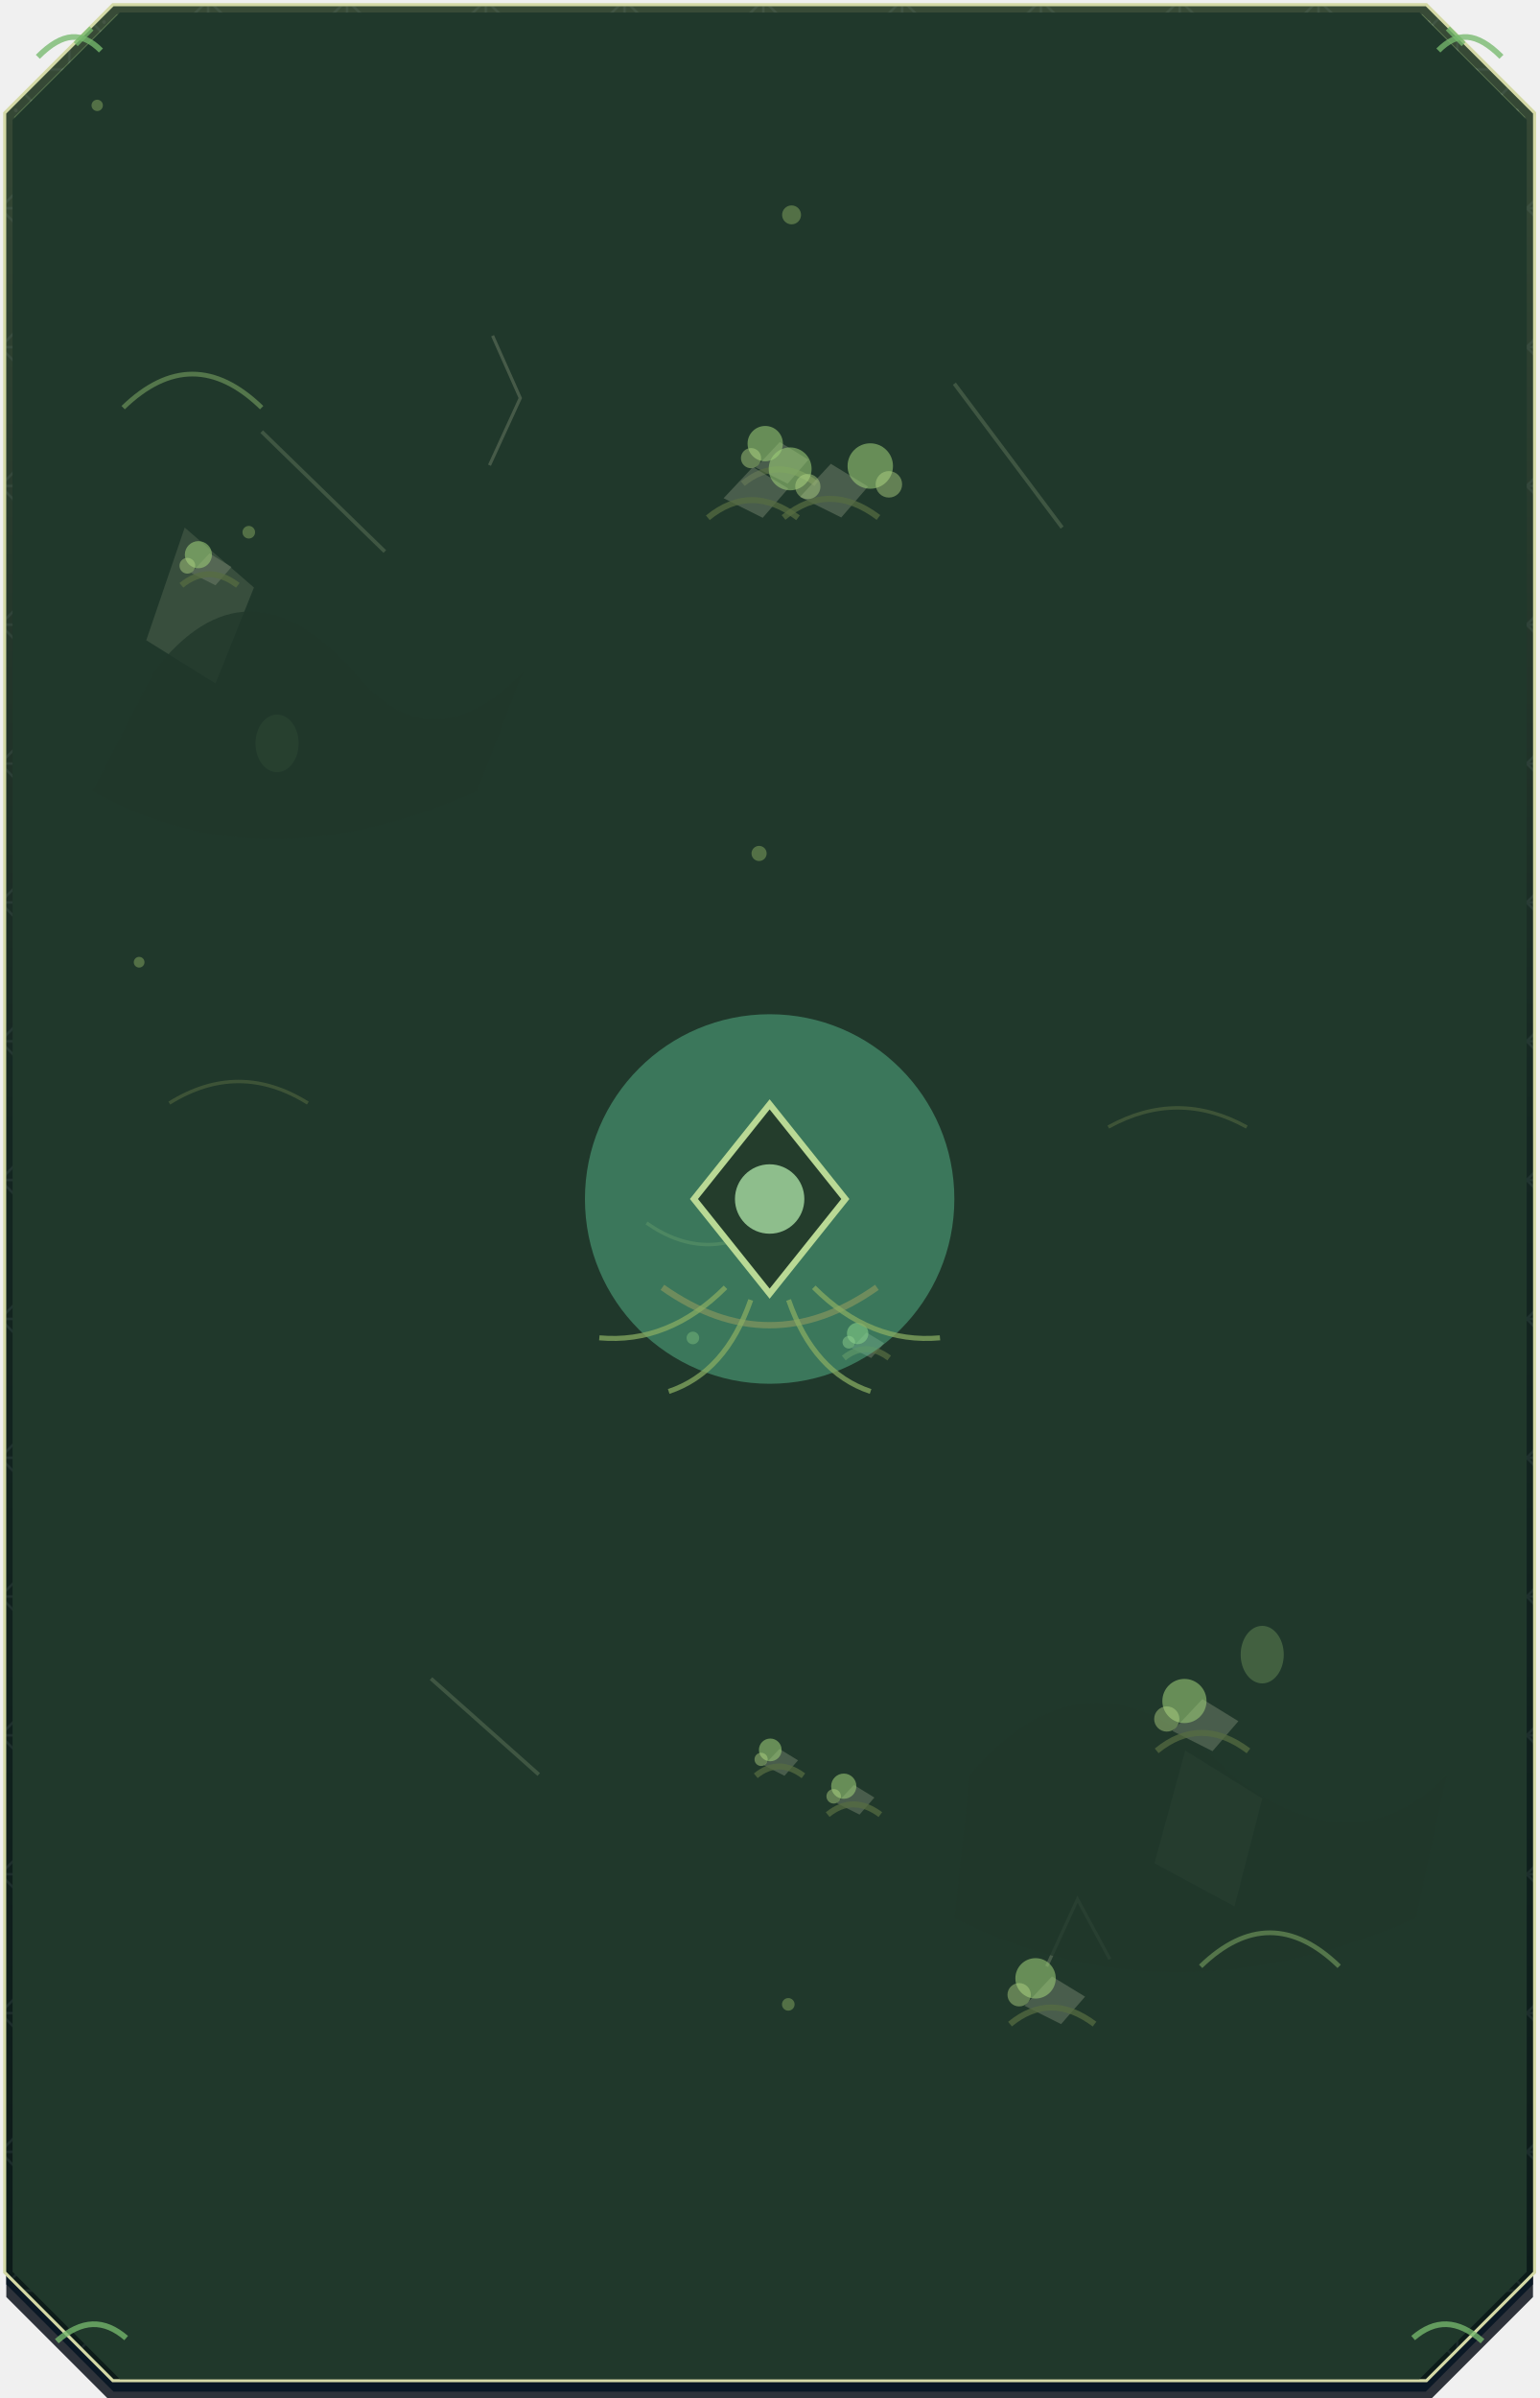
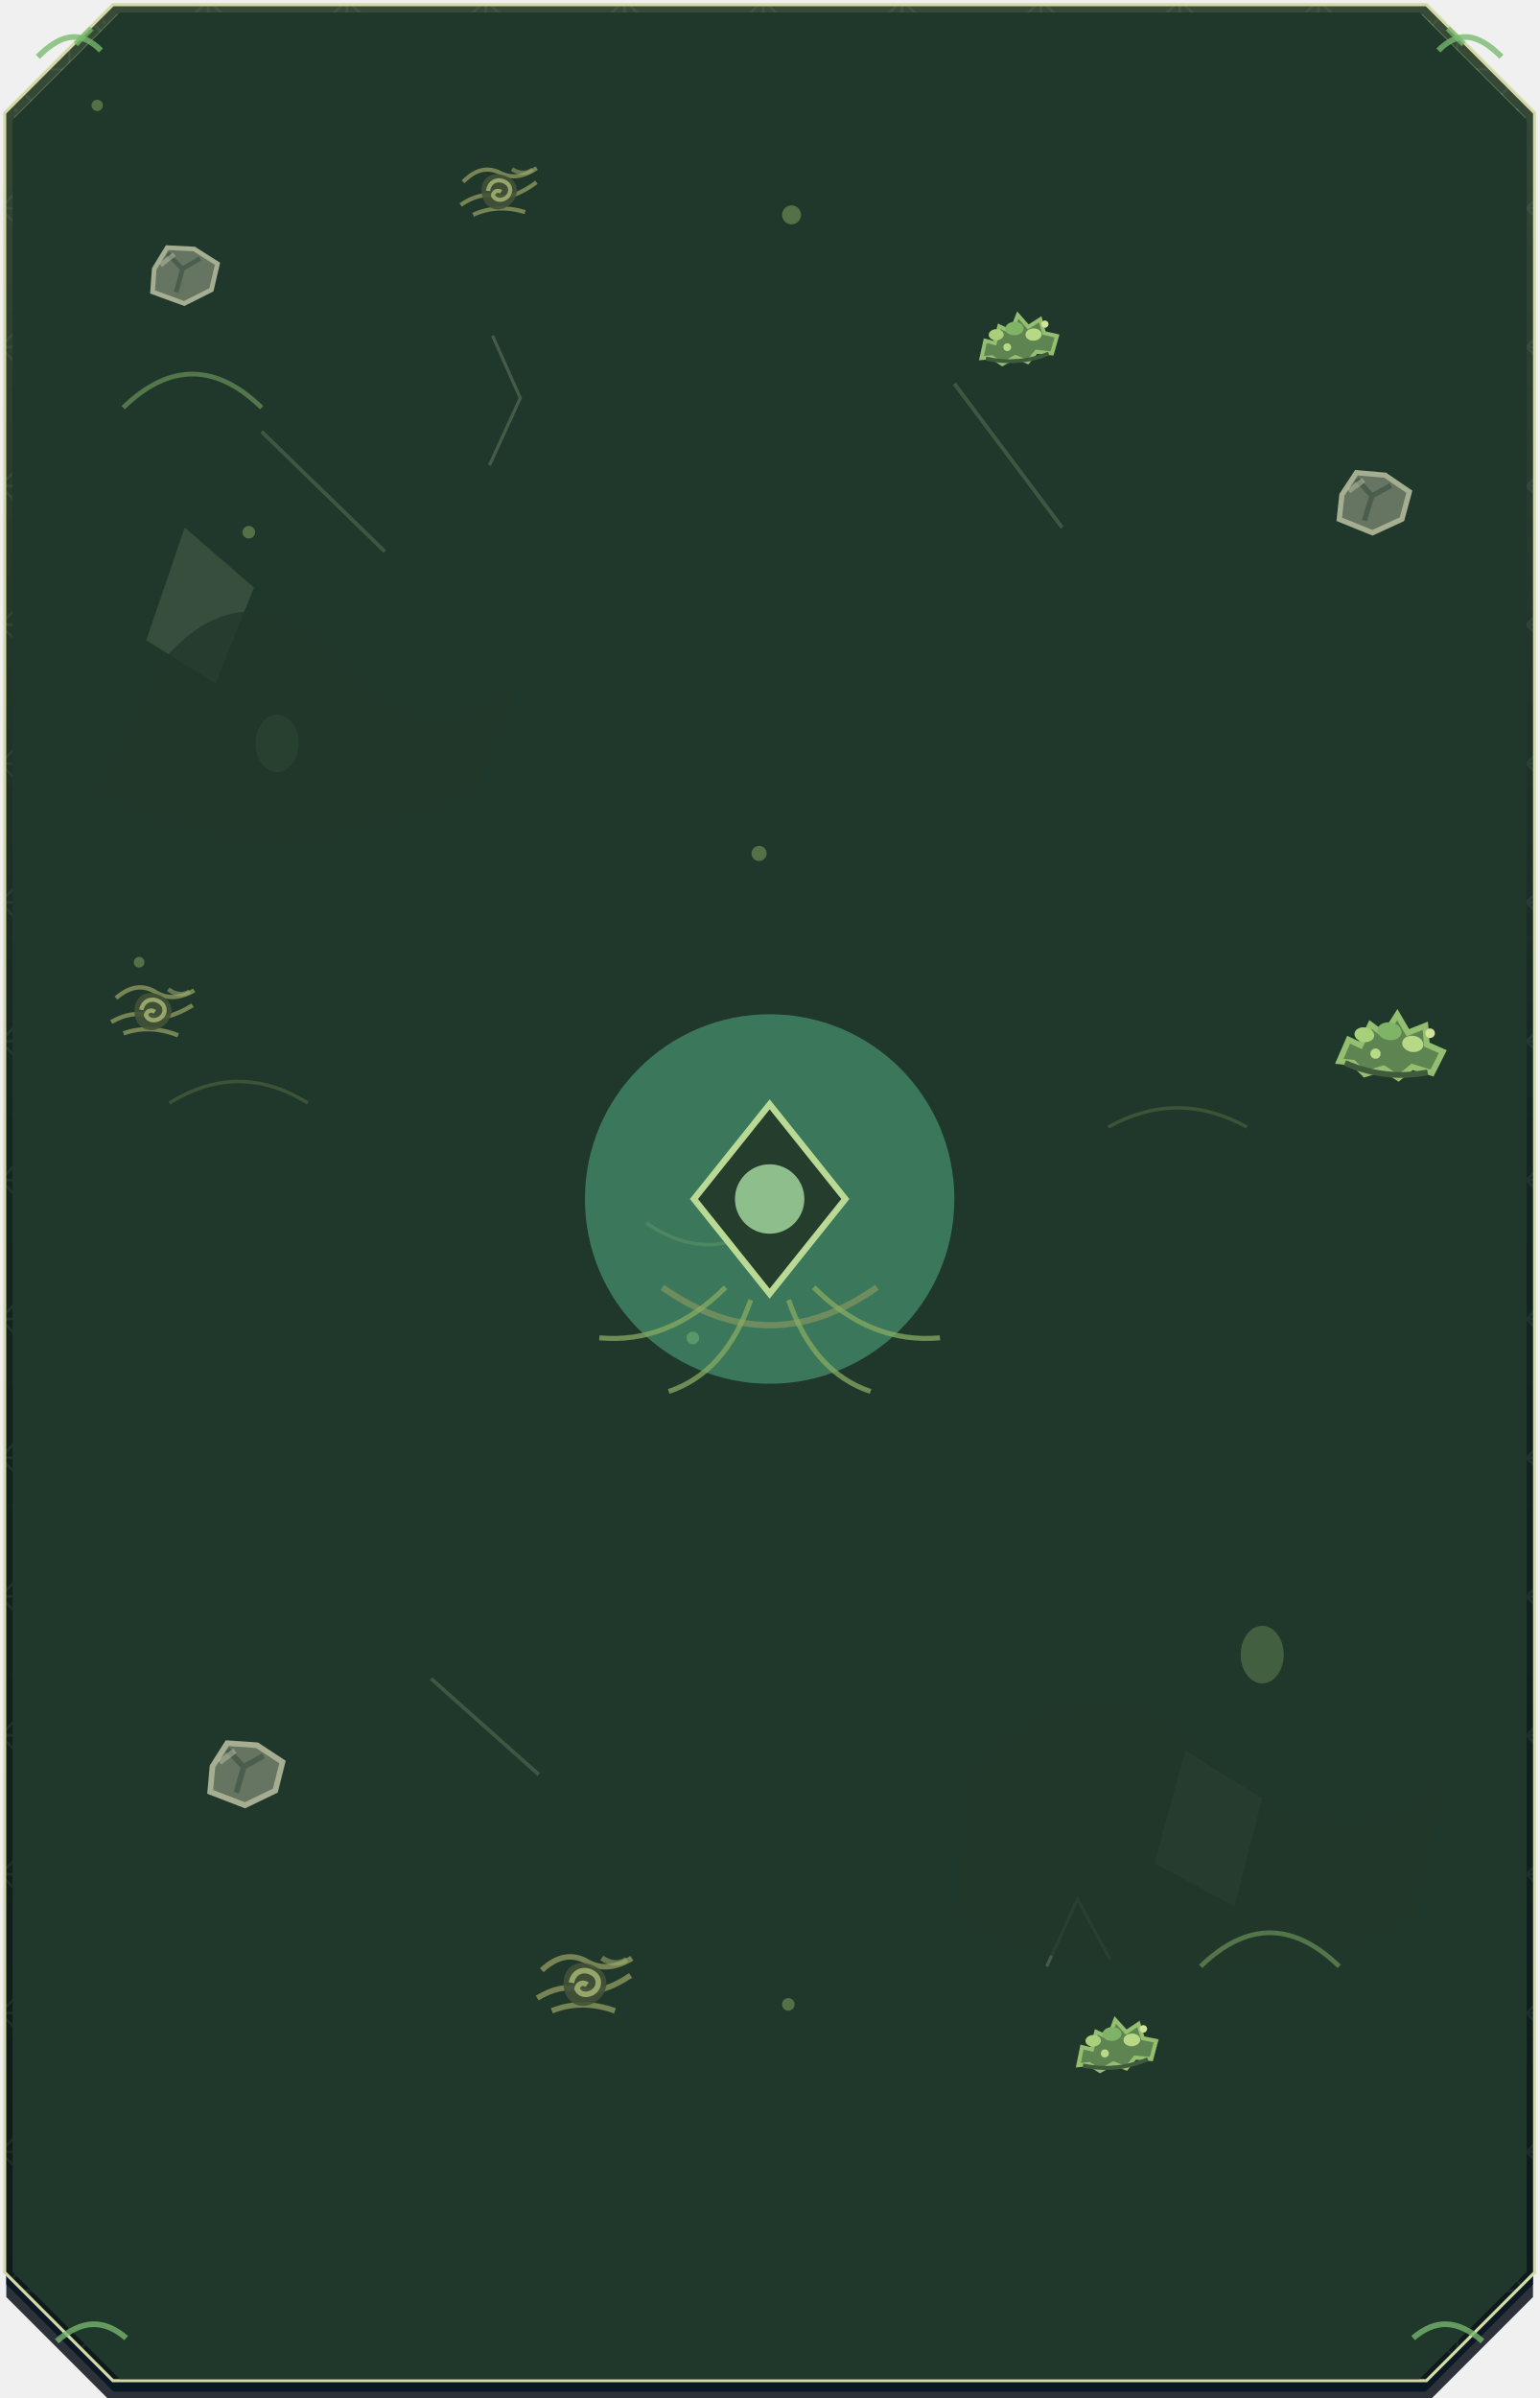
<svg xmlns="http://www.w3.org/2000/svg" width="976" height="1520" viewBox="0 0 488 760" role="img" aria-label="M7 panel normal" data-style="m11-enchanted-forest@0.1.0" data-geometry-shape="chamfered-angular" data-corner-radius="2" data-end-cap-depth="34">
  <defs>
    <linearGradient id="m11-panel-488x760-normal-plate" x1="0" y1="0" x2="0" y2="1">
      <stop offset="0" stop-color="#5C7650" />
      <stop offset=".48" stop-color="#20382B" />
      <stop offset="1" stop-color="#13251E" />
    </linearGradient>
    <linearGradient id="m11-panel-488x760-normal-primary" x1="0" y1="0" x2="0" y2="1">
      <stop offset="0" stop-color="#F1E8C8" />
      <stop offset=".45" stop-color="#66D9B2" />
      <stop offset="1" stop-color="#2A856F" />
    </linearGradient>
    <linearGradient id="m11-panel-488x760-normal-energy" x1="0" y1="0" x2="1" y2="0">
      <stop offset="0" stop-color="#B8E0A5" stop-opacity="0" />
      <stop offset=".5" stop-color="#B8E0A5" stop-opacity=".86" />
      <stop offset="1" stop-color="#B8E0A5" stop-opacity="0" />
    </linearGradient>
    <pattern id="m11-panel-488x760-normal-grain" width="28" height="28" patternUnits="userSpaceOnUse">
      <circle cx="5" cy="7" r=".6" fill="#FFFFFF" fill-opacity=".12" />
      <circle cx="20" cy="15" r=".45" fill="#061321" fill-opacity=".2" />
    </pattern>
    <pattern id="m11-panel-488x760-normal-plate-pattern" width="44" height="44" patternUnits="userSpaceOnUse">
      <path d="M0 22H44M22 0V44M0 22L22 0 44 22 22 44Z" fill="none" stroke="#D8FBFF" stroke-opacity=".12" stroke-width=".8" />
    </pattern>
    <mask id="m11-panel-488x760-normal-mask">
      <path d="M36 2H452L486 36V720L452 754H36L2 720V36Z" fill="white" />
    </mask>
  </defs>
  <g opacity="1">
    <g id="m11-panel-488x760-normal-outer-shadow" data-layer="outer-shadow" transform="translate(0 8)">
      <path d="M36 2H452L486 36V720L452 754H36L2 720V36Z" fill="#020812" opacity=".82" />
    </g>
    <g id="m11-panel-488x760-normal-connected-depth" data-layer="connected-depth" transform="translate(0 4)">
      <path d="M36 2H452L486 36V720L452 754H36L2 720V36Z" fill="#071522" opacity=".9" />
    </g>
    <g id="m11-panel-488x760-normal-outer-frame" data-layer="outer-frame">
      <path d="M36 2H452L486 36V720L452 754H36L2 720V36Z" fill="#071421" stroke="#D4D9A6" stroke-width="2" stroke-linejoin="miter" />
    </g>
    <g id="m11-panel-488x760-normal-inner-plate-fill" data-layer="inner-plate-fill">
      <path d="M36 2H452L486 36V720L452 754H36L2 720V36Z" fill="url(#m11-panel-488x760-normal-plate)" />
    </g>
    <g id="m11-panel-488x760-normal-surface-grain" data-layer="surface-grain" data-material-source="m8-ice-grain" mask="url(#m11-panel-488x760-normal-mask)">
      <rect width="488" height="760" fill="url(#m11-panel-488x760-normal-grain)" />
    </g>
    <g id="m11-panel-488x760-normal-surface-pattern" data-layer="surface-pattern" data-material-source="m8-crystal-facet-pattern" mask="url(#m11-panel-488x760-normal-mask)">
      <rect width="488" height="760" fill="url(#m11-panel-488x760-normal-plate-pattern)" />
    </g>
    <g id="m11-panel-488x760-normal-side-bevel-shade" data-layer="side-bevel-shade" mask="url(#m11-panel-488x760-normal-mask)">
      <path d="M36 2H452L486 36V720L452 754H36L2 720V36Z" fill="none" stroke="#020812" stroke-opacity=".38" stroke-width="5" />
    </g>
    <g id="m11-panel-488x760-normal-top-bevel-highlight" data-layer="top-bevel-highlight" mask="url(#m11-panel-488x760-normal-mask)">
      <path d="M44 8H444" stroke="#FFFFFF" stroke-opacity=".55" stroke-width="3" stroke-linecap="square" />
    </g>
    <g id="m11-panel-488x760-normal-cold-edge-accent" data-layer="cold-edge-accent" data-material-source="m8-cold-edge-accent" mask="url(#m11-panel-488x760-normal-mask)">
      <rect x="34" y="6" width="420" height="8" fill="url(#m11-panel-488x760-normal-energy)" />
    </g>
    <g id="m11-panel-488x760-normal-ornament-decal" data-layer="ornament-decal" data-material-source="m7-ornament-marks" mask="url(#m11-panel-488x760-normal-mask)">
      <path d="M42 747h16M430 747h16" stroke="#E6FCFF" stroke-opacity=".5" stroke-width="2" />
    </g>
    <g id="m8-panel-crystal-focal" data-layer="crystal-focal" data-slot="editable-crystal-focal" aria-label="editable crystal focal">
      <path d="M244 365l12 15-12 15-12-15Z" fill="#A9F7FF" fill-opacity=".42" stroke="#E8FEFF" stroke-width="1.5" />
      <path d="M244 365v30M232 380h24" stroke="#D7FBFF" stroke-opacity=".8" />
      <path d="M244 370l7 10-7 10-7-10Z" fill="#FFFFFF" fill-opacity=".5" />
    </g>
    <g id="m11-panel-material-stack" data-layer="forest-material-stack" data-material-families="weathered-stone,dark-wood,moss-lichen">
      <path d="M38 4H450L484 38V720L450 754H38L4 720V38Z" fill="#20382B" />
    </g>
    <g id="m11-panel-material-detail" data-layer="forest-material-detail" data-material-channels="stone-chips,wood-grain,moss-mask" data-detail-scale="component">
      <path d="M82.96 136.8l39.04 38M302.56 121.6l34.16 45.6M136.64 532l34.16 30.4" stroke="#6B8063" stroke-width="1.2" stroke-opacity=".72" />
    </g>
    <g id="m11-panel-material-face-depth" data-layer="forest-material-face-depth" data-material-source="shared-face-geometry">
      <clipPath id="m11-panel-face-clip">
        <path d="M38 4H450L484 38V720L450 754H38L4 720V38Z" />
      </clipPath>
      <g clip-path="url(#m11-panel-face-clip)">
        <g data-layer="forest-weathered-stone">
          <path d="M58.56 167.2l21.96 19 -12.2 30.4 -21.96 -13.68ZM375.76 554.8l24.4 15.2 -8.784 34.2 -25.376 -13.68Z" fill="#7C8D70" fill-opacity=".45" />
          <path d="M156.16 106.4l8.784 19.76 -9.76 21.28M331.84 623.2l9.76 -21.28 10.248 19" fill="none" stroke="#9BA687" stroke-width="1" stroke-opacity=".55" />
        </g>
        <g data-layer="forest-dark-wood-grain">
          <path d="M53.68 349.6q21.96 -13.68 43.92 0M204.96 387.6q19.52 13.68 39.04 0M351.36 357.2q21.96 -12.16 43.92 0" fill="none" stroke="#72854C" stroke-width="1.1" stroke-opacity=".62" />
        </g>
        <g data-layer="forest-moss-growth-mask" fill="#9BCB78" fill-opacity=".48">
          <ellipse cx="87.84" cy="235.6" rx="6.832" ry="9.12" />
          <ellipse cx="400.16" cy="524.4" rx="6.832" ry="9.12" />
        </g>
      </g>
    </g>
    <g id="m11-panel-material-restraint" data-layer="forest-material-restraint" data-restraint="edge-anchored-low-opacity">
      <clipPath id="m11-panel-restraint-clip">
        <path d="M38 4H450L484 38V720L450 754H38L4 720V38Z" />
      </clipPath>
      <g clip-path="url(#m11-panel-restraint-clip)">
        <path d="M0 0H488V760H0Z" fill="#20382B" fill-opacity=".42" />
        <g data-layer="forest-moss-edge-anchor" fill="#20382B" fill-opacity=".78">
          <path d="M48.8 212.8q29.28 -38 63.44 0q24.4 30.4 53.68 -.01l-14.64 38q-68.32 30.4 -122 -.02Z" />
          <path d="M307.44 562.4q39.04 -45.6 82.96 -.01q39.04 30.4 68.32 -.03l-9.76 45.6q-78.08 34.2 -146.4 -.01Z" />
        </g>
        <path d="M39.04 129.2q21.96 -21.28 43.92 0M380.64 623.2q21.96 -21.28 43.92 0" fill="none" stroke="#9BCB78" stroke-width="1.5" stroke-opacity=".42" />
      </g>
    </g>
-     <g id="m11-panel-authored-material-clusters" data-layer="forest-authored-material-clusters" data-variation-seed="51731" data-cluster-count="10" data-cluster-scale="component">
+     <g id="m11-panel-authored-material-clusters" data-layer="forest-authored-material-clusters" data-material-families="stone,wood,moss" data-variation-seed="51731" data-cluster-count="9" data-cluster-scale="component" data-placement="component-aware">
      <clipPath id="m11-panel-cluster-clip">
        <path d="M38 4H450L484 38V720L450 754H38L4 720V38Z" />
      </clipPath>
      <g clip-path="url(#m11-panel-cluster-clip)">
-         <g data-layer="forest-authored-cluster" data-material-families="stone,wood,moss" transform="translate(249.7 145.7)">
-           <path d="M-10.1 2.5l7.6 -8.1l9.1 5.6l-6.6 7.6Z" fill="#71806A" fill-opacity=".52" />
-           <path d="M-14.2 7.6q11.1 -9.1 23.3 0" fill="none" stroke="#566D42" stroke-width="1.9" stroke-opacity=".72" />
-           <circle cx="-7.1" cy="-5.1" r="5.6" fill="#9BCB78" fill-opacity=".58" />
-           <circle cx="-11.6" cy="-0.5" r="3.2" fill="#B5D887" fill-opacity=".45" />
-         </g>
-         <g data-layer="forest-authored-cluster" data-material-families="stone,wood,moss" transform="translate(68.4 179.7)">
-           <path d="M-7.8 1.9l5.8 -6.2l7.0 4.3l-5.1 5.8Z" fill="#71806A" fill-opacity=".52" />
-           <path d="M-10.9 5.8q8.6 -7.0 17.9 0" fill="none" stroke="#566D42" stroke-width="1.9" stroke-opacity=".72" />
-           <circle cx="-5.5" cy="-3.9" r="4.3" fill="#9BCB78" fill-opacity=".58" />
-           <circle cx="-9.0" cy="-0.4" r="2.5" fill="#B5D887" fill-opacity=".45" />
-         </g>
-         <g data-layer="forest-authored-cluster" data-material-families="stone,wood,moss" transform="translate(248.8 557.9)">
-           <path d="M-6.6 1.6l4.9 -5.2l5.9 3.6l-4.3 4.9Z" fill="#71806A" fill-opacity=".52" />
-           <path d="M-9.2 4.9q7.2 -5.9 15.1 0" fill="none" stroke="#566D42" stroke-width="1.9" stroke-opacity=".72" />
-           <circle cx="-4.6" cy="-3.3" r="3.6" fill="#9BCB78" fill-opacity=".58" />
-           <circle cx="-7.5" cy="-0.3" r="2.1" fill="#B5D887" fill-opacity=".45" />
-         </g>
-         <g data-layer="forest-authored-cluster" data-material-families="stone,wood,moss" transform="translate(336.5 632.8)">
-           <path d="M-11.7 2.9l8.7 -9.3l10.5 6.4l-7.6 8.7Z" fill="#71806A" fill-opacity=".52" />
-           <path d="M-16.3 8.7q12.8 -10.5 26.8 0" fill="none" stroke="#566D42" stroke-width="1.9" stroke-opacity=".72" />
-           <circle cx="-8.2" cy="-5.8" r="6.4" fill="#9BCB78" fill-opacity=".58" />
-           <circle cx="-13.4" cy="-0.6" r="3.7" fill="#B5D887" fill-opacity=".45" />
-         </g>
-         <g data-layer="forest-authored-cluster" data-material-families="stone,wood,moss" transform="translate(238.5 373.7)">
-           <path d="M-8.9 2.2l6.6 -7.1l8.0 4.9l-5.8 6.6Z" fill="#71806A" fill-opacity=".52" />
-           <path d="M-12.4 6.6q9.7 -8.0 20.4 0" fill="none" stroke="#566D42" stroke-width="1.9" stroke-opacity=".72" />
-           <circle cx="6.2" cy="-4.4" r="4.9" fill="#9BCB78" fill-opacity=".58" />
-           <circle cx="10.2" cy="-0.4" r="2.8" fill="#B5D887" fill-opacity=".45" />
-         </g>
-         <g data-layer="forest-authored-cluster" data-material-families="stone,wood,moss" transform="translate(266.7 154.2)">
-           <path d="M-13.1 3.3l9.8 -10.5l11.8 7.2l-8.5 9.8Z" fill="#71806A" fill-opacity=".52" />
-           <path d="M-18.3 9.8q14.4 -11.8 30.1 0" fill="none" stroke="#566D42" stroke-width="1.9" stroke-opacity=".72" />
-           <circle cx="9.2" cy="-6.5" r="7.2" fill="#9BCB78" fill-opacity=".58" />
-           <circle cx="15.1" cy="-0.7" r="4.2" fill="#B5D887" fill-opacity=".45" />
-         </g>
-         <g data-layer="forest-authored-cluster" data-material-families="stone,wood,moss" transform="translate(384.4 545.4)">
-           <path d="M-12.7 3.2l9.5 -10.1l11.4 7.0l-8.2 9.5Z" fill="#71806A" fill-opacity=".52" />
-           <path d="M-17.7 9.5q13.9 -11.4 29.1 0" fill="none" stroke="#566D42" stroke-width="1.9" stroke-opacity=".72" />
-           <circle cx="-8.9" cy="-6.3" r="7.0" fill="#9BCB78" fill-opacity=".58" />
-           <circle cx="-14.5" cy="-0.6" r="4.0" fill="#B5D887" fill-opacity=".45" />
-         </g>
-         <g data-layer="forest-authored-cluster" data-material-families="stone,wood,moss" transform="translate(241.8 154.8)">
-           <path d="M-12.4 3.1l9.3 -9.9l11.2 6.8l-8.1 9.3Z" fill="#71806A" fill-opacity=".52" />
-           <path d="M-17.4 9.3q13.7 -11.2 28.6 0" fill="none" stroke="#566D42" stroke-width="1.9" stroke-opacity=".72" />
-           <circle cx="8.7" cy="-6.2" r="6.8" fill="#9BCB78" fill-opacity=".58" />
-           <circle cx="14.3" cy="-0.6" r="4.0" fill="#B5D887" fill-opacity=".45" />
-         </g>
-         <g data-layer="forest-authored-cluster" data-material-families="stone,wood,moss" transform="translate(272.6 569.7)">
-           <path d="M-7.3 1.8l5.4 -5.8l6.5 4.0l-4.7 5.4Z" fill="#71806A" fill-opacity=".52" />
-           <path d="M-10.2 5.4q8.0 -6.5 16.7 0" fill="none" stroke="#566D42" stroke-width="1.9" stroke-opacity=".72" />
-           <circle cx="-5.1" cy="-3.6" r="4.0" fill="#9BCB78" fill-opacity=".58" />
-           <circle cx="-8.3" cy="-0.4" r="2.3" fill="#B5D887" fill-opacity=".45" />
-         </g>
-         <g data-layer="forest-authored-cluster" data-material-families="stone,wood,moss" transform="translate(276.3 425.7)">
-           <path d="M-6.3 1.6l4.7 -5.0l5.6 3.4l-4.1 4.7Z" fill="#71806A" fill-opacity=".52" />
-           <path d="M-8.8 4.7q6.9 -5.6 14.4 0" fill="none" stroke="#566D42" stroke-width="1.9" stroke-opacity=".72" />
-           <circle cx="-4.4" cy="-3.1" r="3.4" fill="#9BCB78" fill-opacity=".58" />
-           <circle cx="-7.2" cy="-0.3" r="2.0" fill="#B5D887" fill-opacity=".45" />
+         <g data-layer="forest-authored-cluster" data-cluster-kind="stone-chip" transform="translate(59.0 87.0) rotate(-4)">
+           <g data-layer="forest-stone-chip-cluster" data-material-family="stone" transform="scale(2.074)">
+             <path d="M-4.8-1.2l2.2-3.1 4.1.5 3.4 2.5-1.2 3.9-4.3 1.8-4.7-2.1Z" fill="#75816E" fill-opacity=".82" stroke="#A6AE91" stroke-width="0.71" />
+             <path d="M-2.6-3.4l2.1 2.5 2.8-1.4M-.5-.9l-1.2 3.5" fill="none" stroke="#495C4C" stroke-width="0.71" stroke-opacity=".9" />
+             <path d="M-3.8-1.7l2.2-1.5" stroke="#C0C5A9" stroke-width="0.71" stroke-opacity=".48" />
+           </g>
+         </g>
+         <g data-layer="forest-authored-cluster" data-cluster-kind="wood-knot" transform="translate(158.1 59.5) rotate(-1)">
+           <g data-layer="forest-wood-knot-cluster" data-material-family="wood" transform="scale(1.873)">
+             <path d="M-6.5 2.8q3.2-2.1 5.8-1.4 2.9.8 7.1-2.2M-6-1.1q3.1-3.1 6.3-1.4 2.8 1.5 6.2-.7M-4.4 4.5q4.1-1.8 8.8-.3" fill="none" stroke="#7F8D57" stroke-width="0.70" stroke-opacity=".9" />
+             <path d="M-2.9.7c-.1-2.7 2.2-3.7 4.5-2.5 2 1 1.9 3.5.1 4.8-2.1 1.6-4.5.2-4.6-2.3Z" fill="#435238" fill-opacity=".9" />
+             <path d="M-1.8.5c.2-1.6 1.7-2.2 3-1.4 1.1.7.9 2.1-.1 2.7-.9.5-1.8.2-2.1-.5.1-.7.8-1 1.4-.6" fill="none" stroke="#A0AE70" stroke-width="0.70" stroke-opacity=".9" />
+             <path d="M2.3-3.1q1.9 1.2 3.5.1" fill="none" stroke="#A0AE70" stroke-width="0.70" stroke-opacity=".55" />
+           </g>
+         </g>
+         <g data-layer="forest-authored-cluster" data-cluster-kind="moss-lichen" transform="translate(322.4 107.1) rotate(-2)">
+           <g data-layer="forest-moss-lichen-cluster" data-material-family="moss" transform="scale(1.766)">
+             <path d="M-6.5 3.4l.8-3.1 1.7.5.9-3 2.1 1.1 1.3-3 1.8 2.2 2.2-1.3.6 2.5 2.3.6-1 3.1-2.8-.4-1.6 1.8-2.2-1-2.4 1.2-1.8-1.3Z" fill="#668E58" fill-opacity=".88" stroke="#94BF70" stroke-width="0.70" />
+             <ellipse cx="-3.7" cy="-.7" rx="1.35" ry="1" fill="#A8CF79" />
+             <ellipse cx="-.4" cy="-1.7" rx="1.65" ry="1.2" fill="#7FB467" />
+             <ellipse cx="3" cy="-.5" rx="1.45" ry="1.1" fill="#B7D985" />
+             <circle cx="5.1" cy="-2.3" r=".65" fill="#D0E39A" />
+             <circle cx="-1.8" cy="1.6" r=".7" fill="#B8D986" />
+             <path d="M-5.7 3.5q5.8 1.5 11.3-.5" fill="none" stroke="#405B3C" stroke-width="0.70" />
+           </g>
+         </g>
+         <g data-layer="forest-authored-cluster" data-cluster-kind="stone-chip" transform="translate(436.1 159.1) rotate(-2)">
+           <g data-layer="forest-stone-chip-cluster" data-material-family="stone" transform="scale(2.207)">
+             <path d="M-4.8-1.2l2.2-3.1 4.1.5 3.4 2.5-1.2 3.9-4.3 1.8-4.7-2.1Z" fill="#75816E" fill-opacity=".82" stroke="#A6AE91" stroke-width="0.75" />
+             <path d="M-2.6-3.4l2.1 2.5 2.8-1.4M-.5-.9l-1.2 3.5" fill="none" stroke="#495C4C" stroke-width="0.75" stroke-opacity=".9" />
+             <path d="M-3.8-1.7l2.2-1.5" stroke="#C0C5A9" stroke-width="0.75" stroke-opacity=".48" />
+           </g>
+         </g>
+         <g data-layer="forest-authored-cluster" data-cluster-kind="wood-knot" transform="translate(48.4 319.3) rotate(4)">
+           <g data-layer="forest-wood-knot-cluster" data-material-family="wood" transform="scale(1.965)">
+             <path d="M-6.5 2.8q3.2-2.1 5.8-1.4 2.9.8 7.1-2.2M-6-1.1q3.1-3.1 6.3-1.4 2.8 1.5 6.2-.7M-4.4 4.5q4.1-1.8 8.8-.3" fill="none" stroke="#7F8D57" stroke-width="0.70" stroke-opacity=".9" />
+             <path d="M-2.9.7c-.1-2.7 2.2-3.7 4.5-2.5 2 1 1.9 3.5.1 4.8-2.1 1.6-4.5.2-4.6-2.3Z" fill="#435238" fill-opacity=".9" />
+             <path d="M-1.8.5c.2-1.6 1.7-2.2 3-1.4 1.1.7.9 2.1-.1 2.7-.9.5-1.8.2-2.1-.5.1-.7.8-1 1.4-.6" fill="none" stroke="#A0AE70" stroke-width="0.70" stroke-opacity=".9" />
+             <path d="M2.3-3.1q1.9 1.2 3.5.1" fill="none" stroke="#A0AE70" stroke-width="0.70" stroke-opacity=".55" />
+           </g>
+         </g>
+         <g data-layer="forest-authored-cluster" data-cluster-kind="moss-lichen" transform="translate(440.8 330.9) rotate(9)">
+           <g data-layer="forest-moss-lichen-cluster" data-material-family="moss" transform="scale(2.332)">
+             <path d="M-6.5 3.4l.8-3.1 1.7.5.9-3 2.1 1.1 1.3-3 1.8 2.2 2.2-1.3.6 2.5 2.3.6-1 3.1-2.8-.4-1.6 1.8-2.2-1-2.4 1.2-1.8-1.3Z" fill="#668E58" fill-opacity=".88" stroke="#94BF70" stroke-width="0.79" />
+             <ellipse cx="-3.7" cy="-.7" rx="1.35" ry="1" fill="#A8CF79" />
+             <ellipse cx="-.4" cy="-1.7" rx="1.65" ry="1.2" fill="#7FB467" />
+             <ellipse cx="3" cy="-.5" rx="1.45" ry="1.1" fill="#B7D985" />
+             <circle cx="5.1" cy="-2.3" r=".65" fill="#D0E39A" />
+             <circle cx="-1.8" cy="1.6" r=".7" fill="#B8D986" />
+             <path d="M-5.7 3.5q5.8 1.5 11.3-.5" fill="none" stroke="#405B3C" stroke-width="0.79" />
+           </g>
+         </g>
+         <g data-layer="forest-authored-cluster" data-cluster-kind="stone-chip" transform="translate(78.5 562.0) rotate(-3)">
+           <g data-layer="forest-stone-chip-cluster" data-material-family="stone" transform="scale(2.293)">
+             <path d="M-4.8-1.2l2.2-3.1 4.1.5 3.4 2.5-1.2 3.9-4.3 1.8-4.7-2.1Z" fill="#75816E" fill-opacity=".82" stroke="#A6AE91" stroke-width="0.78" />
+             <path d="M-2.6-3.4l2.1 2.5 2.8-1.4M-.5-.9l-1.2 3.5" fill="none" stroke="#495C4C" stroke-width="0.78" stroke-opacity=".9" />
+             <path d="M-3.8-1.7l2.2-1.5" stroke="#C0C5A9" stroke-width="0.78" stroke-opacity=".48" />
+           </g>
+         </g>
+         <g data-layer="forest-authored-cluster" data-cluster-kind="wood-knot" transform="translate(185.3 627.4) rotate(2)">
+           <g data-layer="forest-wood-knot-cluster" data-material-family="wood" transform="scale(2.274)">
+             <path d="M-6.5 2.8q3.2-2.1 5.8-1.4 2.9.8 7.1-2.2M-6-1.1q3.1-3.1 6.3-1.4 2.8 1.5 6.2-.7M-4.4 4.5q4.1-1.8 8.8-.3" fill="none" stroke="#7F8D57" stroke-width="0.77" stroke-opacity=".9" />
+             <path d="M-2.9.7c-.1-2.7 2.2-3.7 4.5-2.5 2 1 1.9 3.5.1 4.8-2.1 1.6-4.5.2-4.6-2.3Z" fill="#435238" fill-opacity=".9" />
+             <path d="M-1.8.5c.2-1.6 1.7-2.2 3-1.4 1.1.7.9 2.1-.1 2.7-.9.5-1.8.2-2.1-.5.1-.7.8-1 1.4-.6" fill="none" stroke="#A0AE70" stroke-width="0.77" stroke-opacity=".9" />
+             <path d="M2.3-3.1q1.9 1.2 3.5.1" fill="none" stroke="#A0AE70" stroke-width="0.77" stroke-opacity=".55" />
+           </g>
+         </g>
+         <g data-layer="forest-authored-cluster" data-cluster-kind="moss-lichen" transform="translate(353.4 647.7) rotate(-3)">
+           <g data-layer="forest-moss-lichen-cluster" data-material-family="moss" transform="scale(1.827)">
+             <path d="M-6.5 3.4l.8-3.1 1.7.5.9-3 2.1 1.1 1.3-3 1.8 2.2 2.2-1.3.6 2.5 2.3.6-1 3.1-2.8-.4-1.6 1.8-2.2-1-2.4 1.2-1.8-1.3Z" fill="#668E58" fill-opacity=".88" stroke="#94BF70" stroke-width="0.70" />
+             <ellipse cx="-3.7" cy="-.7" rx="1.35" ry="1" fill="#A8CF79" />
+             <ellipse cx="-.4" cy="-1.7" rx="1.65" ry="1.2" fill="#7FB467" />
+             <ellipse cx="3" cy="-.5" rx="1.45" ry="1.1" fill="#B7D985" />
+             <circle cx="5.1" cy="-2.3" r=".65" fill="#D0E39A" />
+             <circle cx="-1.8" cy="1.6" r=".7" fill="#B8D986" />
+             <path d="M-5.7 3.5q5.8 1.5 11.3-.5" fill="none" stroke="#405B3C" stroke-width="0.70" />
+           </g>
        </g>
      </g>
    </g>
    <g id="m11-panel-moss-variation" data-layer="forest-variation" data-variation-seed="51731" data-variation-baseline="false" fill="#A6CC72" fill-opacity=".38">
      <circle cx="250.95" cy="68.10" r="3.0" />
      <circle cx="240.65" cy="270.49" r="2.4" />
      <circle cx="30.82" cy="33.40" r="1.8" />
      <circle cx="78.87" cy="168.68" r="2.0" />
      <circle cx="219.66" cy="424.04" r="2.0" />
      <circle cx="249.91" cy="635.25" r="2.0" />
      <circle cx="44.11" cy="304.96" r="1.7" />
    </g>
    <g id="m11-panel-leaf-vine-ornament" data-layer="forest-ornament" data-ornament="leaf-vine" data-ornament-count="4" fill="none" stroke="#76B86D" stroke-opacity=".78" stroke-width="1.8">
      <path d="M12 18c8-8 14-8 20-2M476 18c-8-8-14-8-20-2M18 742c8-7 15-7 22-1M470 742c-8-7-15-7-22-1" />
      <path d="M24 14l5-5M464 14l-5-5" />
    </g>
    <g id="m11-panel-luminous-seed" data-layer="luminous-seed-focal" data-focal="m11-luminous-seed" data-halo-opacity=".40" data-halo-extent-ratio=".12">
      <circle cx="244" cy="380" r="58.56" fill="#65D5A4" fill-opacity=".40" />
      <path d="M244 350l24 30-24 30-24-30Z" fill="#243D2C" stroke="#B9D995" stroke-width="2" />
      <circle cx="244" cy="380" r="11" fill="#B8F0B2" fill-opacity=".72" />
    </g>
    <g id="m11-panel-seed-support" data-layer="forest-focal-support" fill="none" stroke="#6E8C5D" stroke-width="2">
      <path d="M210 408Q244 432 278 408" />
    </g>
    <g id="m11-panel-seed-roots" data-layer="forest-focal-roots" data-focal-depth="seed-support-roots" fill="none" stroke="#89AE63" stroke-opacity=".72" stroke-width="1.6">
      <path d="M230 408q-18 18-40 16M258 408q18 18 40 16M238 412q-8 23-26 29M250 412q8 23 26 29" />
    </g>
    <g id="m11-enchanted-forest-panel-content" data-layer="content" data-slot="editable-panel-content" data-safe-x="48" data-safe-y="8" data-safe-width="392" data-safe-height="742" />
  </g>
</svg>
